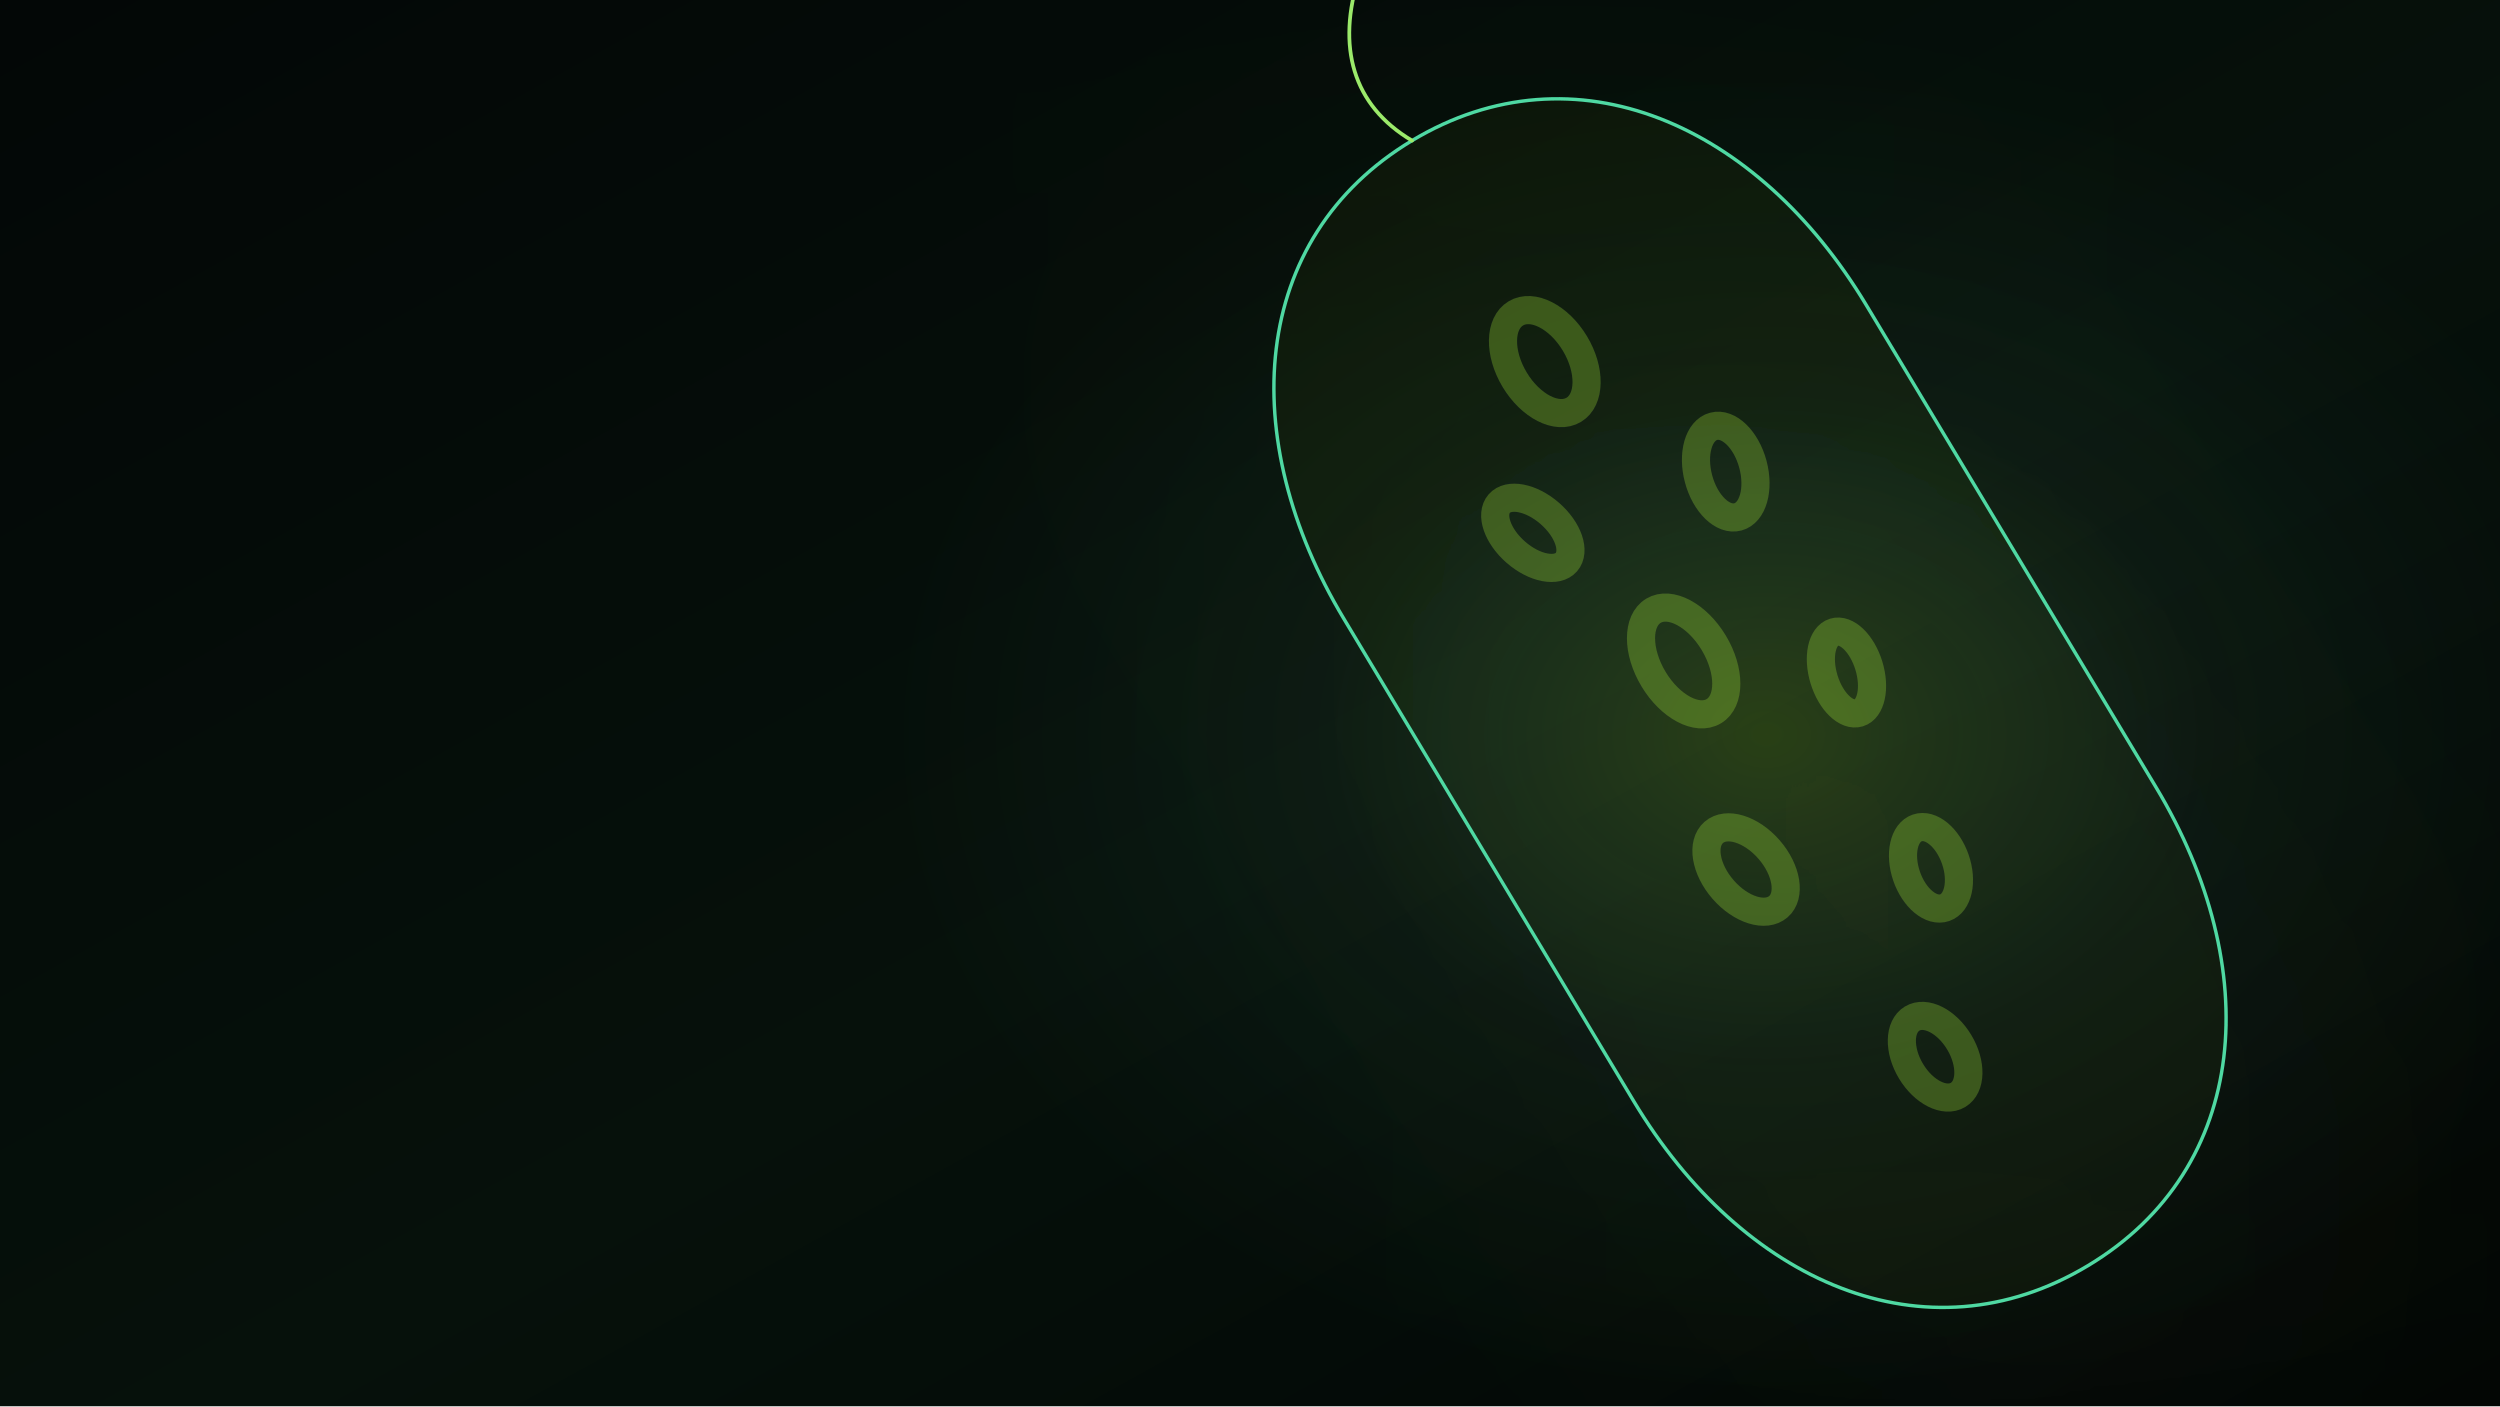
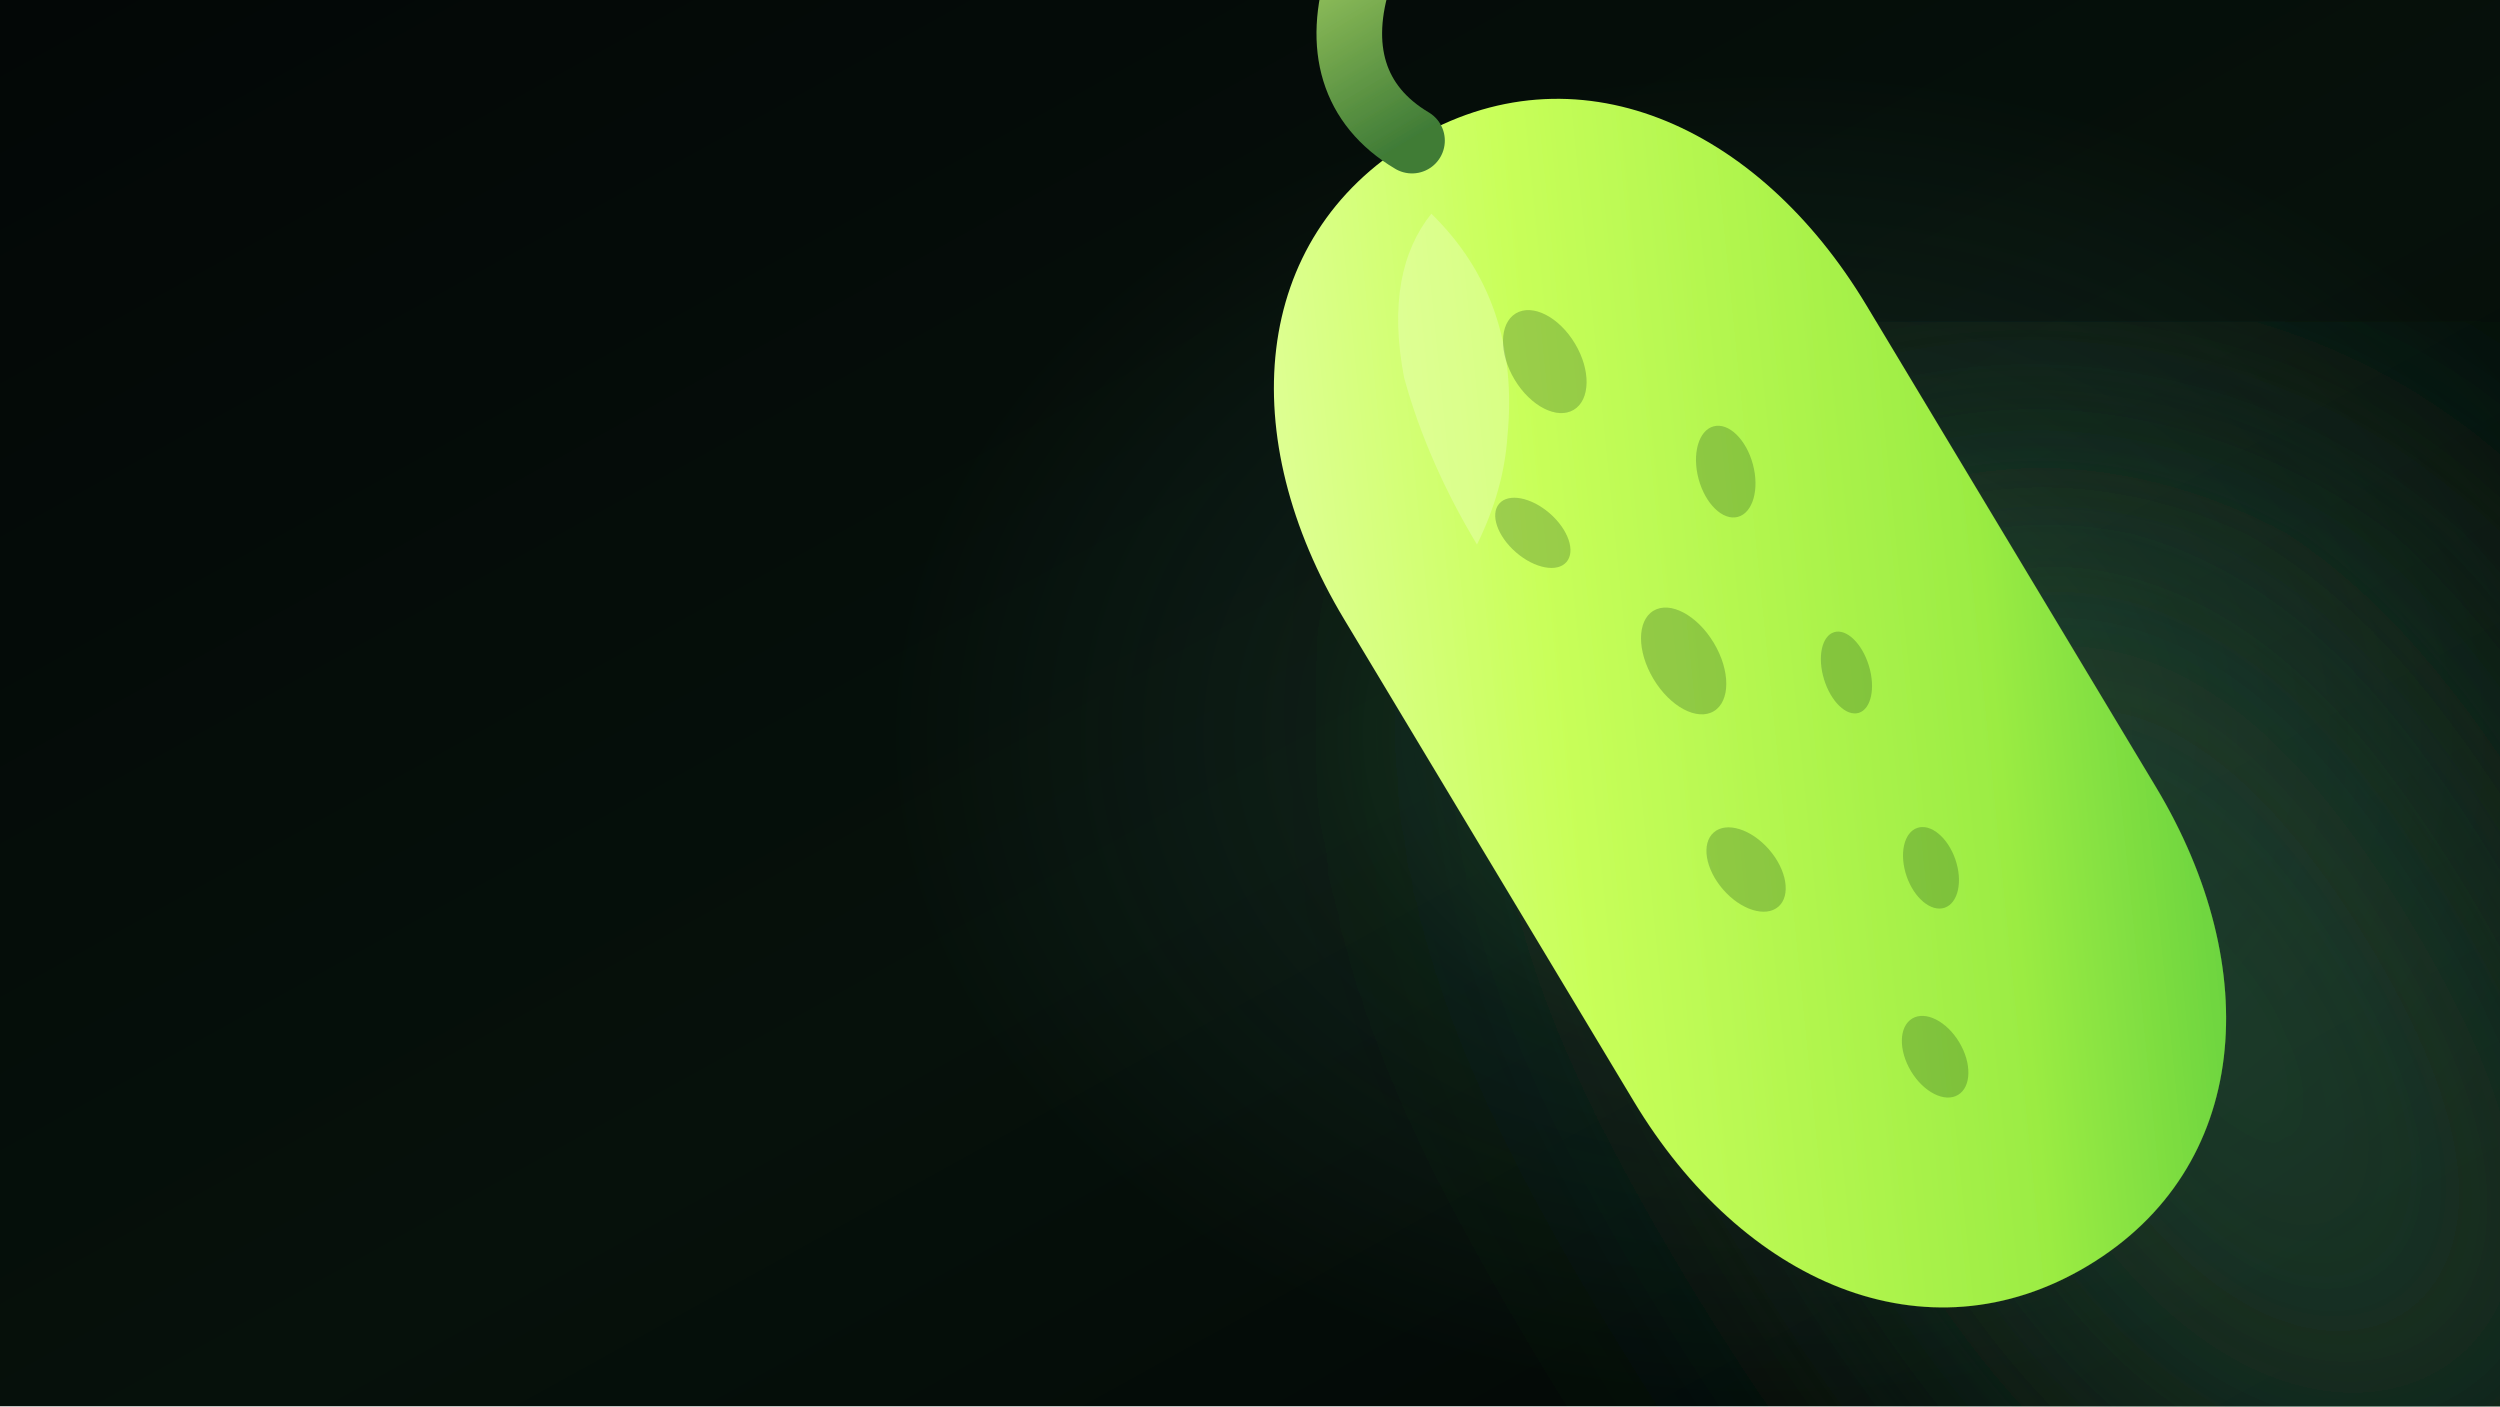
<svg xmlns="http://www.w3.org/2000/svg" viewBox="0 0 1600 900" width="1600" height="900" fill="none">
  <defs>
    <linearGradient id="bg" x1="0" y1="0" x2="1" y2="1">
      <stop stop-color="#030706" />
      <stop offset=".55" stop-color="#06110b" />
      <stop offset="1" stop-color="#020504" />
    </linearGradient>
    <radialGradient id="glow" cx="50%" cy="50%" r="50%">
-       <stop stop-color="#b9ff3f" stop-opacity=".16" />
-       <stop offset=".5" stop-color="#7ef0c7" stop-opacity=".04" />
+       <stop stop-color="#b9ff3f" stop-opacity=".20" />
+       <stop offset=".5" stop-color="#7ef0c7" stop-opacity=".06" />
      <stop offset="1" stop-color="#7ef0c7" stop-opacity="0" />
    </radialGradient>
-     <linearGradient id="line" x1="0" y1="0" x2="1" y2="1">
+     <linearGradient id="pickleBig" x1="0" y1="0" x2="1" y2="1">
      <stop stop-color="#e7ffab" />
-       <stop offset=".42" stop-color="#c9ff5a" />
-       <stop offset=".78" stop-color="#7ef0c7" />
-       <stop offset="1" stop-color="#4fd9a3" />
+       <stop offset=".32" stop-color="#c9ff5a" />
+       <stop offset=".72" stop-color="#9bec43" />
+       <stop offset="1" stop-color="#54c83f" />
    </linearGradient>
-     <filter id="blur" x="-30%" y="-30%" width="160%" height="160%">
-       <feGaussianBlur stdDeviation="9" />
-     </filter>
+     <linearGradient id="stem" x1="0" y1="0" x2="0" y2="1">
+       <stop stop-color="#89b957" />
+       <stop offset="1" stop-color="#3f7b36" />
+     </linearGradient>
    <filter id="shadow" x="-30%" y="-30%" width="160%" height="160%">
-       <feGaussianBlur in="SourceAlpha" stdDeviation="18" />
-       <feOffset dx="0" dy="12" />
-       <feColorMatrix type="matrix" values="0 0 0 0 .72  0 0 0 0 1  0 0 0 0 .25  0 0 0 .23 0" />
+       <feGaussianBlur in="SourceAlpha" stdDeviation="28" />
+       <feOffset dx="10" dy="22" />
+       <feColorMatrix type="matrix" values="0 0 0 0 .02  0 0 0 0 .08  0 0 0 0 .04  0 0 0 .8 0" />
      <feMerge>
        <feMergeNode />
        <feMergeNode in="SourceGraphic" />
      </feMerge>
    </filter>
  </defs>
  <rect width="1600" height="900" fill="url(#bg)" />
  <ellipse cx="1130" cy="470" rx="560" ry="430" fill="url(#glow)" />
  <g transform="translate(1120 450) rotate(-31) scale(15) translate(-32 -32)" filter="url(#shadow)">
-     <path d="M32 4c8.1 0 13 7 13 16v24c0 9-4.9 16-13 16s-13-7-13-16V20c0-9 4.9-16 13-16Z" stroke="#b9ff3f" stroke-width="10" stroke-opacity=".14" vector-effect="non-scaling-stroke" filter="url(#blur)" />
-     <path d="M32 4c8.1 0 13 7 13 16v24c0 9-4.9 16-13 16s-13-7-13-16V20c0-9 4.9-16 13-16Z" fill="#b9ff3f" fill-opacity=".035" stroke="url(#line)" stroke-width="2.2" vector-effect="non-scaling-stroke" />
-     <path d="M32 4c-1.4-2.6-.7-5.1 1.7-7.2" stroke="#9bea6a" stroke-width="2.4" stroke-linecap="round" vector-effect="non-scaling-stroke" />
-     <g stroke="#b9ff3f" stroke-opacity=".26" stroke-width="1.2" fill="none" vector-effect="non-scaling-stroke">
+     <path d="M32 4c8.1 0 13 7 13 16v24c0 9-4.9 16-13 16s-13-7-13-16V20c0-9 4.9-16 13-16Z" fill="url(#pickleBig)" />
+     <path d="M32 4c-1.4-2.6-.7-5.1 1.7-7.2" stroke="url(#stem)" stroke-width="2.8" stroke-linecap="round" />
+     <path d="M26.5 12.5c1.1-3 2.7-4.7 4.6-5.4.9 3.4.2 6.7-2.1 9.8-.9 1.3-2.1 2.4-3.5 3.3 0-2.6.3-5.2 1-7.7Z" fill="#f4ffd2" fill-opacity=".34" />
+     <g fill="#23511d" fill-opacity=".28">
      <ellipse cx="32" cy="15" rx="1.5" ry="2.4" />
      <ellipse cx="27.8" cy="21" rx="1.1" ry="1.9" transform="rotate(-18 27.8 21)" />
      <ellipse cx="36.2" cy="23" rx="1.2" ry="2" transform="rotate(16 36.2 23)" />
      <ellipse cx="30.5" cy="29" rx="1.5" ry="2.5" />
      <ellipse cx="36.2" cy="33" rx="1" ry="1.8" transform="rotate(14 36.2 33)" />
      <ellipse cx="28.2" cy="38" rx="1.3" ry="2.1" transform="rotate(-10 28.2 38)" />
      <ellipse cx="35" cy="42" rx="1.1" ry="1.8" transform="rotate(12 35 42)" />
      <ellipse cx="31" cy="49" rx="1.2" ry="1.9" />
    </g>
  </g>
</svg>
